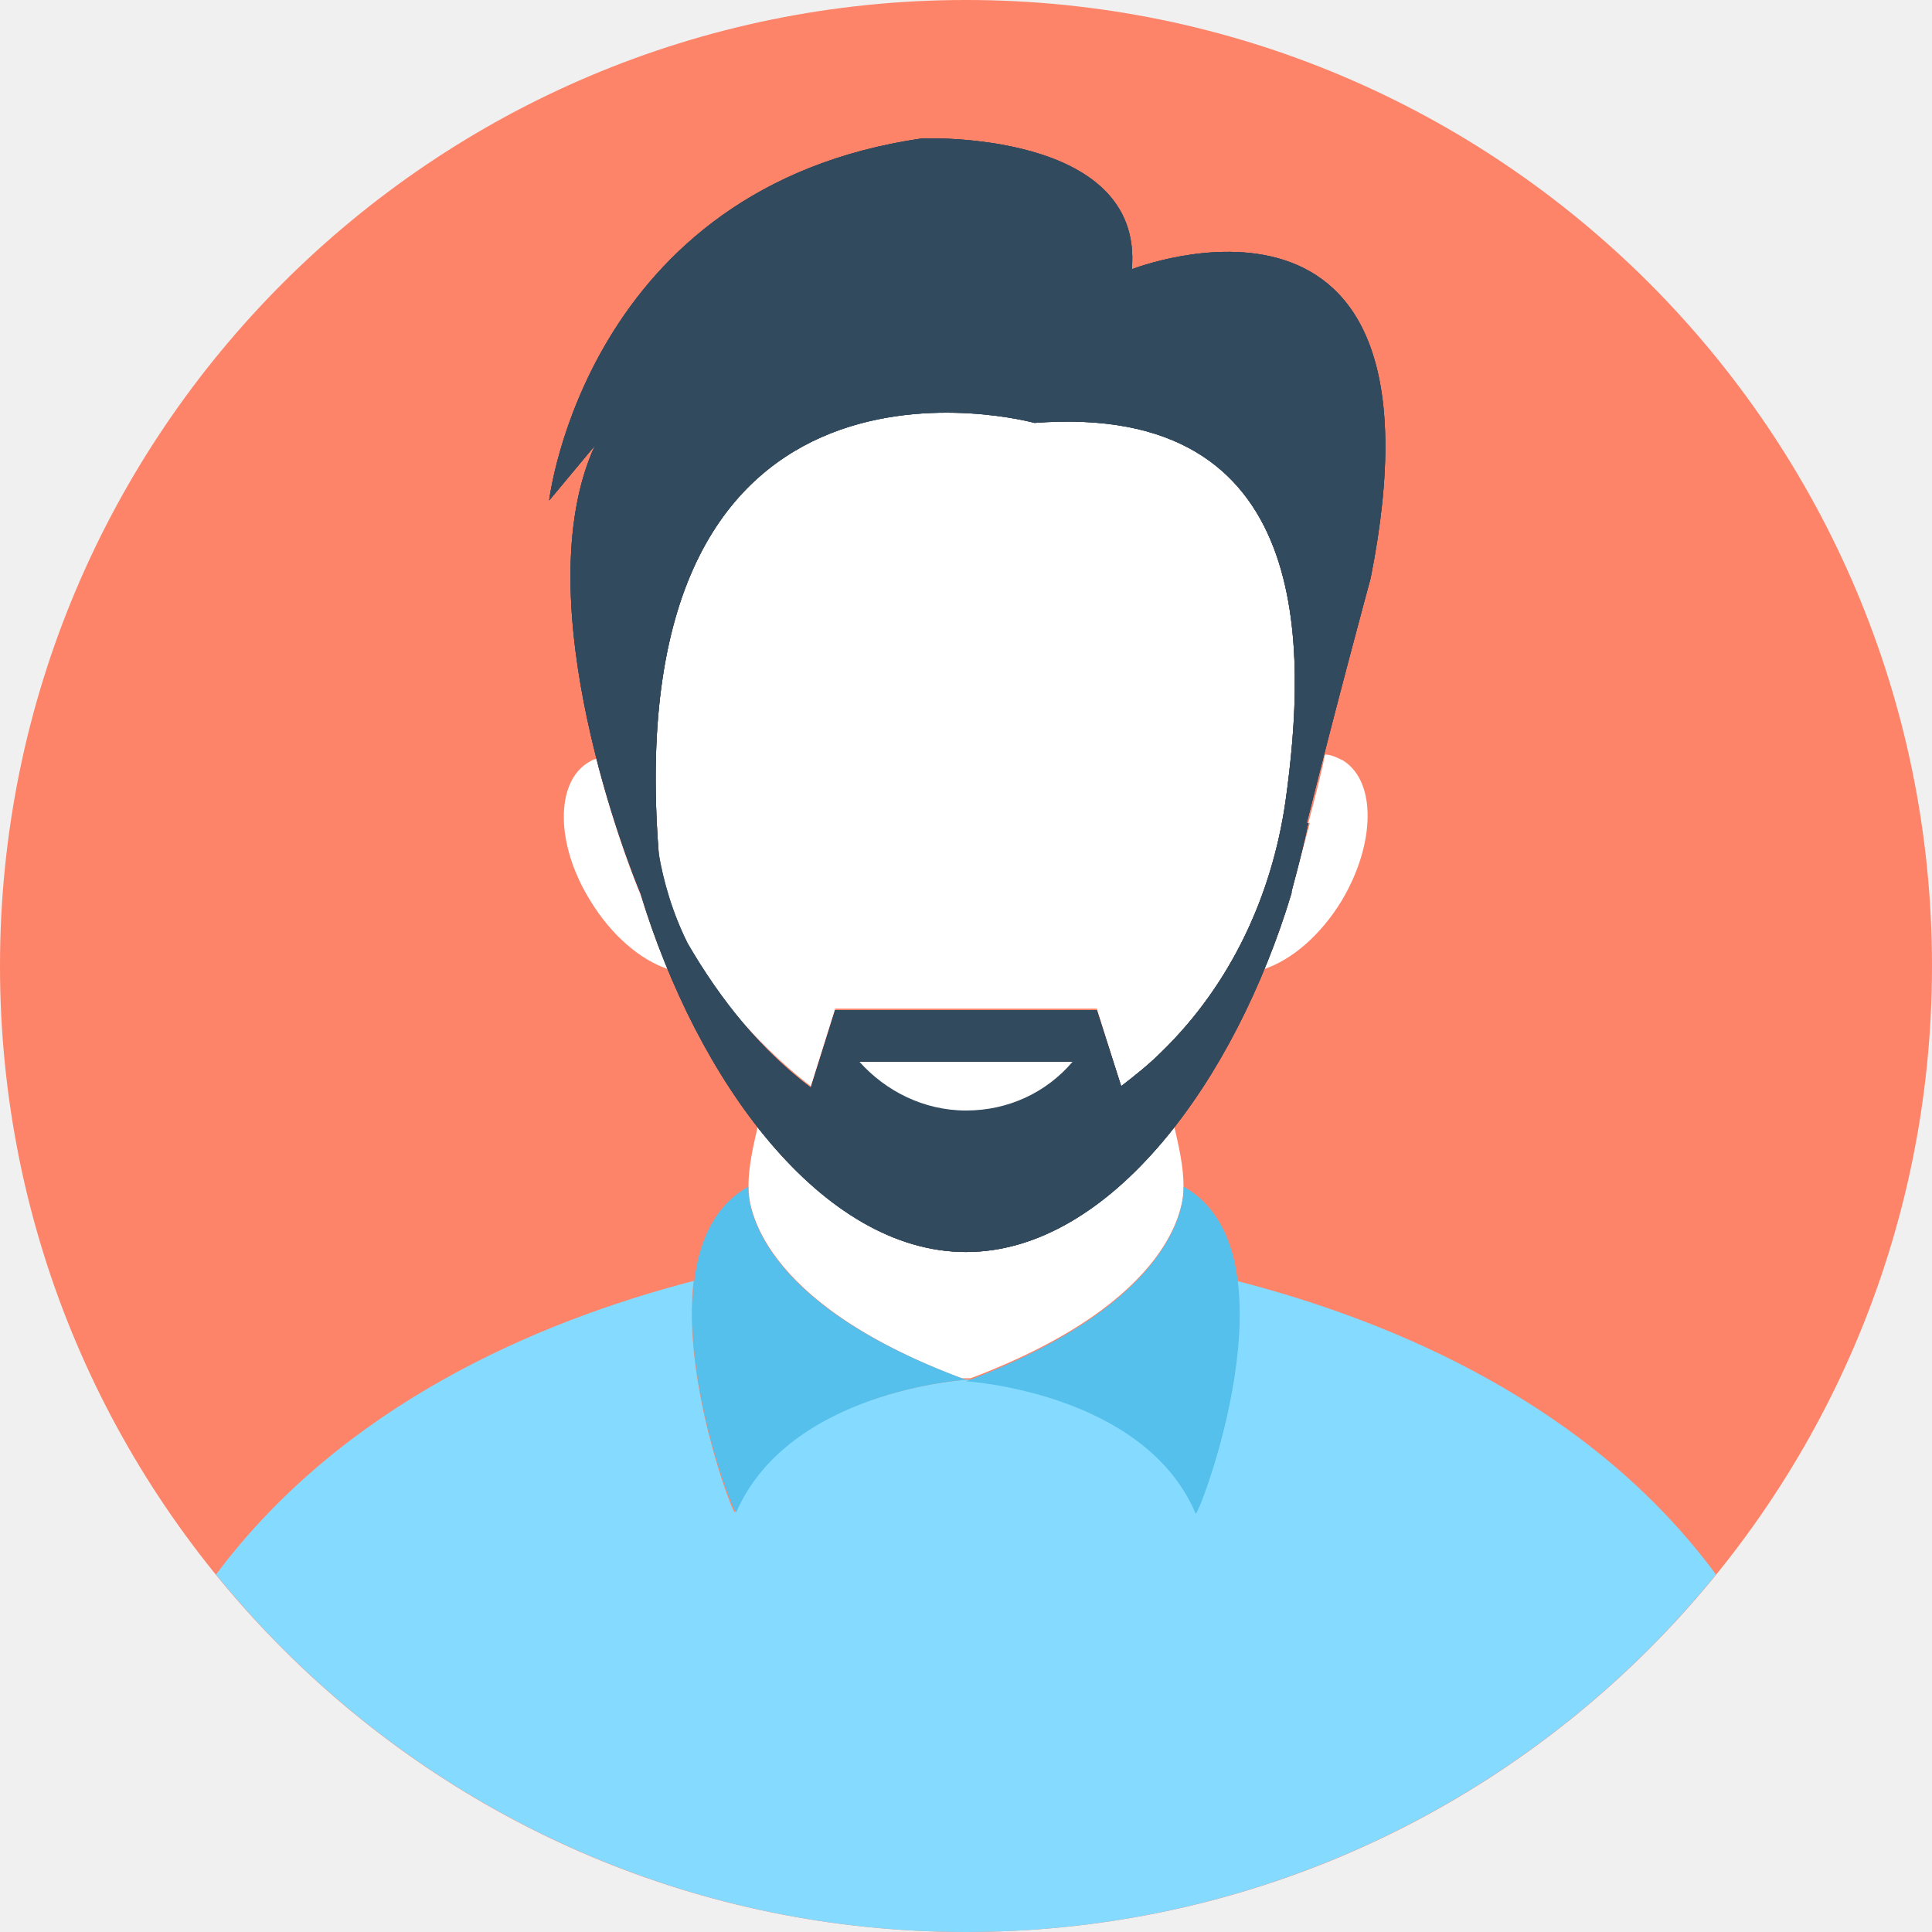
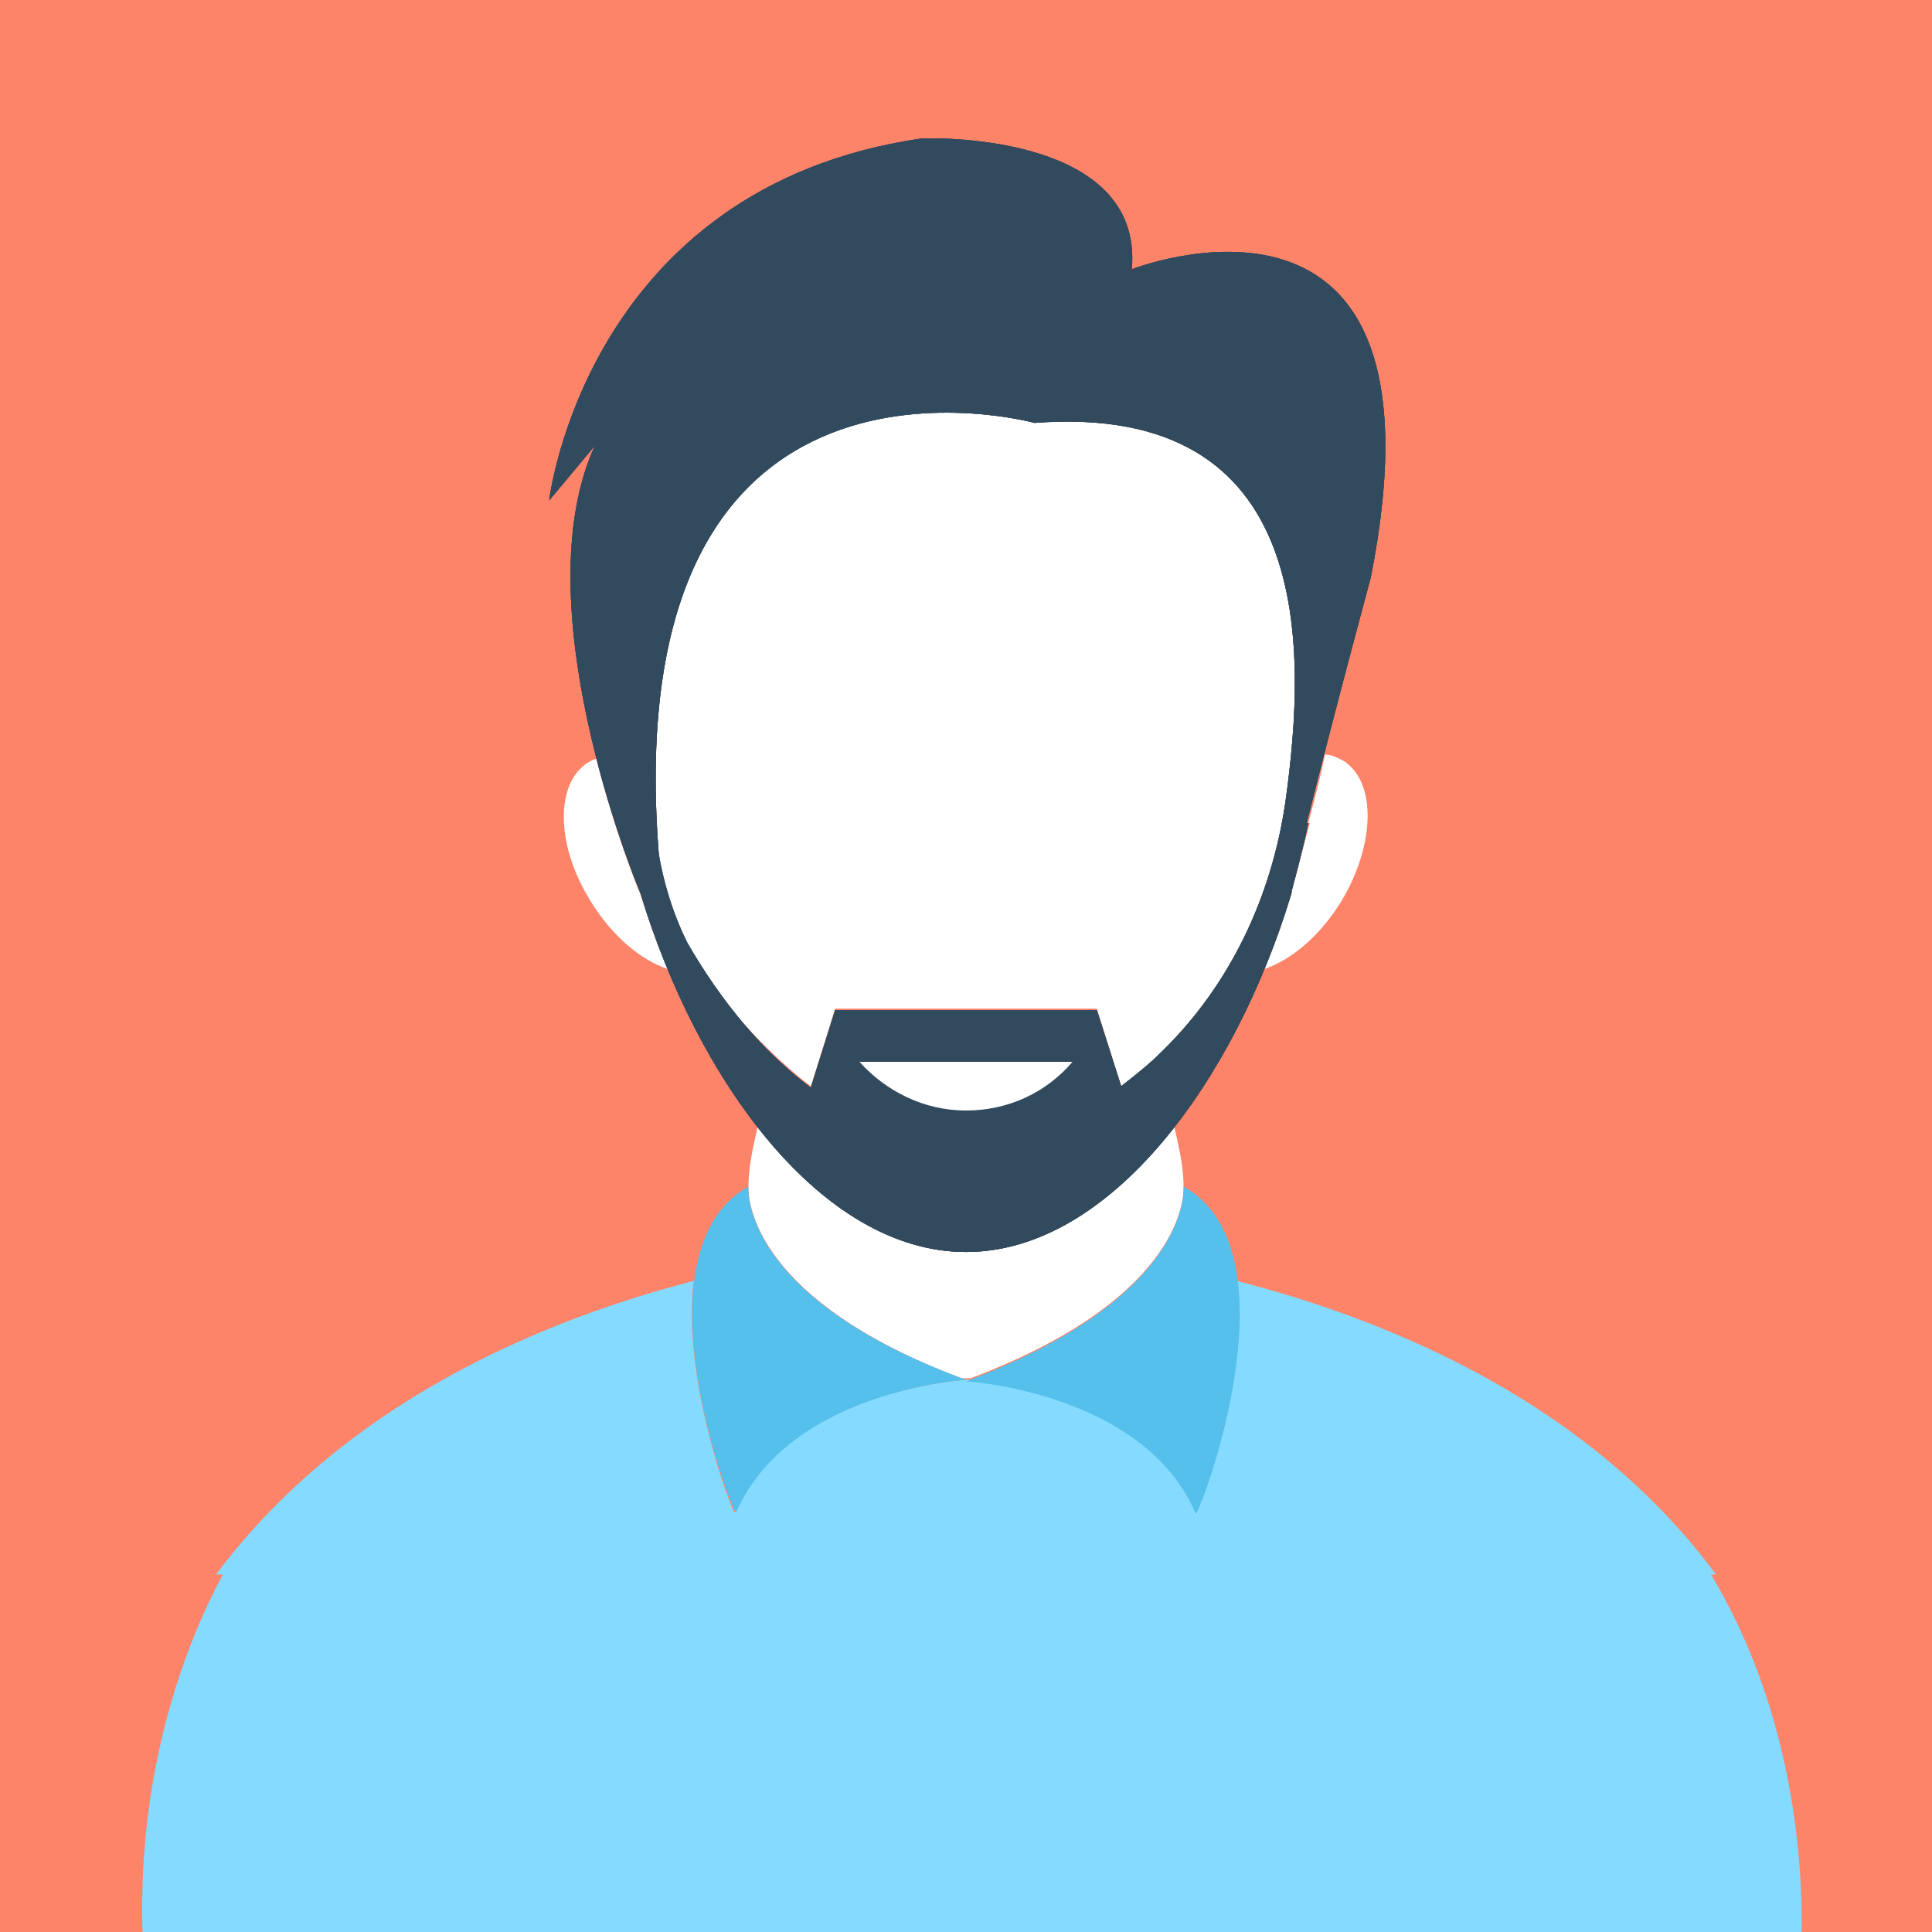
- <svg xmlns="http://www.w3.org/2000/svg" version="1.1" id="Layer_1" x="0px" y="0px" viewBox="0 0 508 508" style="enable-background:new 0 0 508 508;" xml:space="preserve">
-   <circle style="fill:#FD8469;" cx="254" cy="254" r="254" />
+ <svg xmlns="http://www.w3.org/2000/svg" version="1.1" id="Layer_1" x="0px" y="0px" viewBox="-43 166.9 508 508" style="enable-background:new -43 166.9 508 508;" xml:space="preserve">
+   <style type="text/css">
+ 	.st0{fill:#FD8469;}
+ 	.st1{fill:#84DBFF;}
+ 	.st2{fill:#FFFFFF;}
+ 	.st3{fill:#54C0EB;}
+ 	.st4{fill:#324A5E;}
+ </style>
+   <rect x="-43" y="166.9" class="st0" width="508" height="508" />
  <g>
-     <path style="fill:#84DBFF;" d="M255.2,362.8c-0.4,0-0.8,0.4-1.2,0.4c-0.4,0-0.8-0.4-1.2-0.4H255.2z" />
-     <path style="fill:#84DBFF;" d="M451.2,414c-46.4,57.2-117.6,94-197.2,94s-150.8-36.8-197.2-94c33.2-44.4,84-66.4,125.6-77.2   c-3.2,26.4,10.4,61.6,10.8,60.8c14-32,60.8-34.8,60.8-34.8s46.8,2.8,60.4,34.8c0.4,0.8,14.4-34.4,10.8-60.8   C367.2,347.6,418.4,369.6,451.2,414z" />
+     <path class="st1" d="M212.2,529.7c-0.4,0-0.8,0.4-1.2,0.4s-0.8-0.4-1.2-0.4H212.2z" />
+     <path class="st1" d="M13.8,580.9c33.2-44.4,84-66.4,125.6-77.2c-3.2,26.4,10.4,61.6,10.8,60.8c14-32,60.8-34.8,60.8-34.8   s46.8,2.8,60.4,34.8c0.4,0.8,14.4-34.4,10.8-60.8c42,10.8,93.2,32.8,126,77.2" />
  </g>
-   <path style="fill:#FFFFFF;" d="M311.2,312c0,0,0,0,0,0.4c0,4-2,29.6-56,50h-2.4c-54-20.4-56-46-56-50c0-0.4,0-0.4,0-0.4  c0-5.2,1.2-10.4,2.4-15.6c15.6,19.6,34.4,32.8,54.8,32.8s39.2-13.2,54.8-32.8C310,301.6,311.2,306.8,311.2,312z" />
+   <path class="st2" d="M268.2,478.9c0,0,0,0,0,0.4c0,4-2,29.6-56,50h-2.4c-54-20.4-56-46-56-50c0-0.4,0-0.4,0-0.4  c0-5.2,1.2-10.4,2.4-15.6c15.6,19.6,34.4,32.8,54.8,32.8s39.2-13.2,54.8-32.8C267,468.5,268.2,473.7,268.2,478.9z" />
  <g>
-     <path style="fill:#54C0EB;" d="M311.2,312c0,0,2.8,28.8-57.2,51.2c0,0,46.8,2.8,60.4,34.8C315.2,398.8,342,329.2,311.2,312z" />
-     <path style="fill:#54C0EB;" d="M196.8,312c-30.8,17.2-4,86.8-3.2,85.6c14-32,60.4-34.8,60.4-34.8C194,340.8,196.8,312,196.8,312z" />
+     <path class="st3" d="M268.2,478.9c0,0,2.8,28.8-57.2,51.2c0,0,46.8,2.8,60.4,34.8C272.2,565.7,299,496.1,268.2,478.9z" />
+     <path class="st3" d="M153.8,478.9c-30.8,17.2-4,86.8-3.2,85.6c14-32,60.4-34.8,60.4-34.8C151,507.7,153.8,478.9,153.8,478.9z" />
  </g>
  <g>
-     <path style="fill:#FFFFFF;" d="M338,210.8c-3.6,24.8-14.4,48-32.4,65.6c-3.6,3.6-6.8,6.4-10.8,9.2l-6.4-20.4h-68.8l-6.4,20.4   c-12.8-9.6-39.6-36.4-40-61.6C162,80.4,272,110.8,272,110.8C346,105.6,343.6,170.8,338,210.8z" />
-     <path style="fill:#FFFFFF;" d="M352.8,236.8c-5.6,9.2-13.2,15.6-20.4,18c2.8-6.4,5.2-13.2,7.2-20c0,0,0,0,0-0.4   c1.6-6,3.2-12,4.8-18H344c1.6-6,3.2-12,4.4-18c1.6,0,3.2,0.8,4.8,1.6C362,205.6,361.6,222,352.8,236.8z" />
-     <path style="fill:#FFFFFF;" d="M175.6,254.8c-7.2-2.4-14.8-8.8-20.4-18c-9.2-14.8-9.2-31.2-0.4-36.4c0.8-0.4,1.2-0.8,2-0.8   c4.8,18.8,10.4,32.8,11.6,35.6C170.4,241.6,172.8,248.4,175.6,254.8z" />
+     <path class="st2" d="M295,377.7c-3.6,24.8-14.4,48-32.4,65.6c-3.6,3.6-6.8,6.4-10.8,9.2l-6.4-20.4h-68.8l-6.4,20.4   c-12.8-9.6-39.6-36.4-40-61.6C119,247.3,229,277.7,229,277.7C303,272.5,300.6,337.7,295,377.7z" />
+     <path class="st2" d="M309.8,403.7c-5.6,9.2-13.2,15.6-20.4,18c2.8-6.4,5.2-13.2,7.2-20c0,0,0,0,0-0.4c1.6-6,3.2-12,4.8-18H301   c1.6-6,3.2-12,4.4-18c1.6,0,3.2,0.8,4.8,1.6C319,372.5,318.6,388.9,309.8,403.7z" />
+     <path class="st2" d="M132.6,421.7c-7.2-2.4-14.8-8.8-20.4-18c-9.2-14.8-9.2-31.2-0.4-36.4c0.8-0.4,1.2-0.8,2-0.8   c4.8,18.8,10.4,32.8,11.6,35.6C127.4,408.5,129.8,415.3,132.6,421.7z" />
  </g>
-   <path id="SVGCleanerId_0" style="fill:#324A5E;" d="M297.6,70.8c3.2-36.8-55.2-34.4-55.2-34.4c-88.4,12.8-98,95.2-98,95.2l12-14.4  c-18.8,41.2,9.6,112,12,117.6c14.8,49.2,47.6,94.4,85.6,94.4s70.8-45.2,85.6-94.4l0,0c0,0,0,0,0-0.4c1.6-6,3.2-12,4.4-18h-0.4  c8-32,16.8-64.4,16.8-64.4C383.2,37.2,297.6,70.8,297.6,70.8z M338,210.8c-3.6,24.8-14.4,48-32.4,65.6c-3.6,3.6-7.2,6.4-10.8,9.2  l-6.4-20h-68.8l-6.4,20.4c-12.8-9.6-23.6-22.8-32.4-38c-4-8-6.4-16.4-7.6-23.6C162,80.8,272,111.2,272,111.2  C346,105.6,343.6,170.8,338,210.8z" />
+   <path id="SVGCleanerId_0" class="st4" d="M254.6,237.7c3.2-36.8-55.2-34.4-55.2-34.4c-88.4,12.8-98,95.2-98,95.2l12-14.4  c-18.8,41.2,9.6,112,12,117.6c14.8,49.2,47.6,94.4,85.6,94.4s70.8-45.2,85.6-94.4l0,0c0,0,0,0,0-0.4c1.6-6,3.2-12,4.4-18h-0.4  c8-32,16.8-64.4,16.8-64.4C340.2,204.1,254.6,237.7,254.6,237.7z M295,377.7c-3.6,24.8-14.4,48-32.4,65.6c-3.6,3.6-7.2,6.4-10.8,9.2  l-6.4-20h-68.8l-6.4,20.4c-12.8-9.6-23.6-22.8-32.4-38c-4-8-6.4-16.4-7.6-23.6C119,247.7,229,278.1,229,278.1  C303,272.5,300.6,337.7,295,377.7z" />
  <g>
-     <path id="SVGCleanerId_0_1_" style="fill:#324A5E;" d="M297.6,70.8c3.2-36.8-55.2-34.4-55.2-34.4c-88.4,12.8-98,95.2-98,95.2   l12-14.4c-18.8,41.2,9.6,112,12,117.6c14.8,49.2,47.6,94.4,85.6,94.4s70.8-45.2,85.6-94.4l0,0c0,0,0,0,0-0.4c1.6-6,3.2-12,4.4-18   h-0.4c8-32,16.8-64.4,16.8-64.4C383.2,37.2,297.6,70.8,297.6,70.8z M338,210.8c-3.6,24.8-14.4,48-32.4,65.6   c-3.6,3.6-7.2,6.4-10.8,9.2l-6.4-20h-68.8l-6.4,20.4c-12.8-9.6-23.6-22.8-32.4-38c-4-8-6.4-16.4-7.6-23.6   C162,80.8,272,111.2,272,111.2C346,105.6,343.6,170.8,338,210.8z" />
+     <path id="SVGCleanerId_0_1_" class="st4" d="M254.6,237.7c3.2-36.8-55.2-34.4-55.2-34.4c-88.4,12.8-98,95.2-98,95.2l12-14.4   c-18.8,41.2,9.6,112,12,117.6c14.8,49.2,47.6,94.4,85.6,94.4s70.8-45.2,85.6-94.4l0,0c0,0,0,0,0-0.4c1.6-6,3.2-12,4.4-18h-0.4   c8-32,16.8-64.4,16.8-64.4C340.2,204.1,254.6,237.7,254.6,237.7z M295,377.7c-3.6,24.8-14.4,48-32.4,65.6   c-3.6,3.6-7.2,6.4-10.8,9.2l-6.4-20h-68.8l-6.4,20.4c-12.8-9.6-23.6-22.8-32.4-38c-4-8-6.4-16.4-7.6-23.6   C119,247.7,229,278.1,229,278.1C303,272.5,300.6,337.7,295,377.7z" />
  </g>
-   <path style="fill:#324A5E;" d="M297.6,70.8c3.2-36.8-55.2-34.4-55.2-34.4c-88.4,12.8-98,95.2-98,95.2l12-14.4  c-18.8,41.2,9.6,112,12,117.6c14.8,49.2,47.6,94.4,85.6,94.4s70.8-45.2,85.6-94.4l0,0c0,0,0,0,0-0.4c1.6-6,3.2-12,4.4-18h-0.4  c8-32,16.8-64.4,16.8-64.4C383.2,37.2,297.6,70.8,297.6,70.8z M338,210.8c-3.6,24.8-14.4,48-32.4,65.6c-3.6,3.6-7.2,6.4-10.8,9.2  l-6.4-20h-68.8l-6.4,20.4c-12.8-9.6-39.6-36.4-40-61.6C162,80.8,272,111.2,272,111.2C346,105.6,343.6,170.8,338,210.8z" />
-   <path style="fill:#FFFFFF;" d="M226,279.2c6.8,7.6,16.8,12.8,28,12.8c11.2,0,21.2-4.8,28-12.8H226z" />
-   <g>
- </g>
-   <g>
- </g>
-   <g>
- </g>
-   <g>
- </g>
-   <g>
- </g>
-   <g>
- </g>
-   <g>
- </g>
-   <g>
- </g>
-   <g>
- </g>
-   <g>
- </g>
-   <g>
- </g>
-   <g>
- </g>
-   <g>
- </g>
-   <g>
- </g>
-   <g>
- </g>
+   <path class="st4" d="M254.6,237.7c3.2-36.8-55.2-34.4-55.2-34.4c-88.4,12.8-98,95.2-98,95.2l12-14.4c-18.8,41.2,9.6,112,12,117.6  c14.8,49.2,47.6,94.4,85.6,94.4s70.8-45.2,85.6-94.4l0,0c0,0,0,0,0-0.4c1.6-6,3.2-12,4.4-18h-0.4c8-32,16.8-64.4,16.8-64.4  C340.2,204.1,254.6,237.7,254.6,237.7z M295,377.7c-3.6,24.8-14.4,48-32.4,65.6c-3.6,3.6-7.2,6.4-10.8,9.2l-6.4-20h-68.8l-6.4,20.4  c-12.8-9.6-39.6-36.4-40-61.6C119,247.7,229,278.1,229,278.1C303,272.5,300.6,337.7,295,377.7z" />
+   <path class="st2" d="M183,446.1c6.8,7.6,16.8,12.8,28,12.8c11.2,0,21.2-4.8,28-12.8H183z" />
+   <path class="st1" d="M430.7,675.9c0.4-20-2.2-65.2-29.8-104.2H21.2c0,0-28.9,39.8-26.7,104.2H430.7z" />
</svg>
